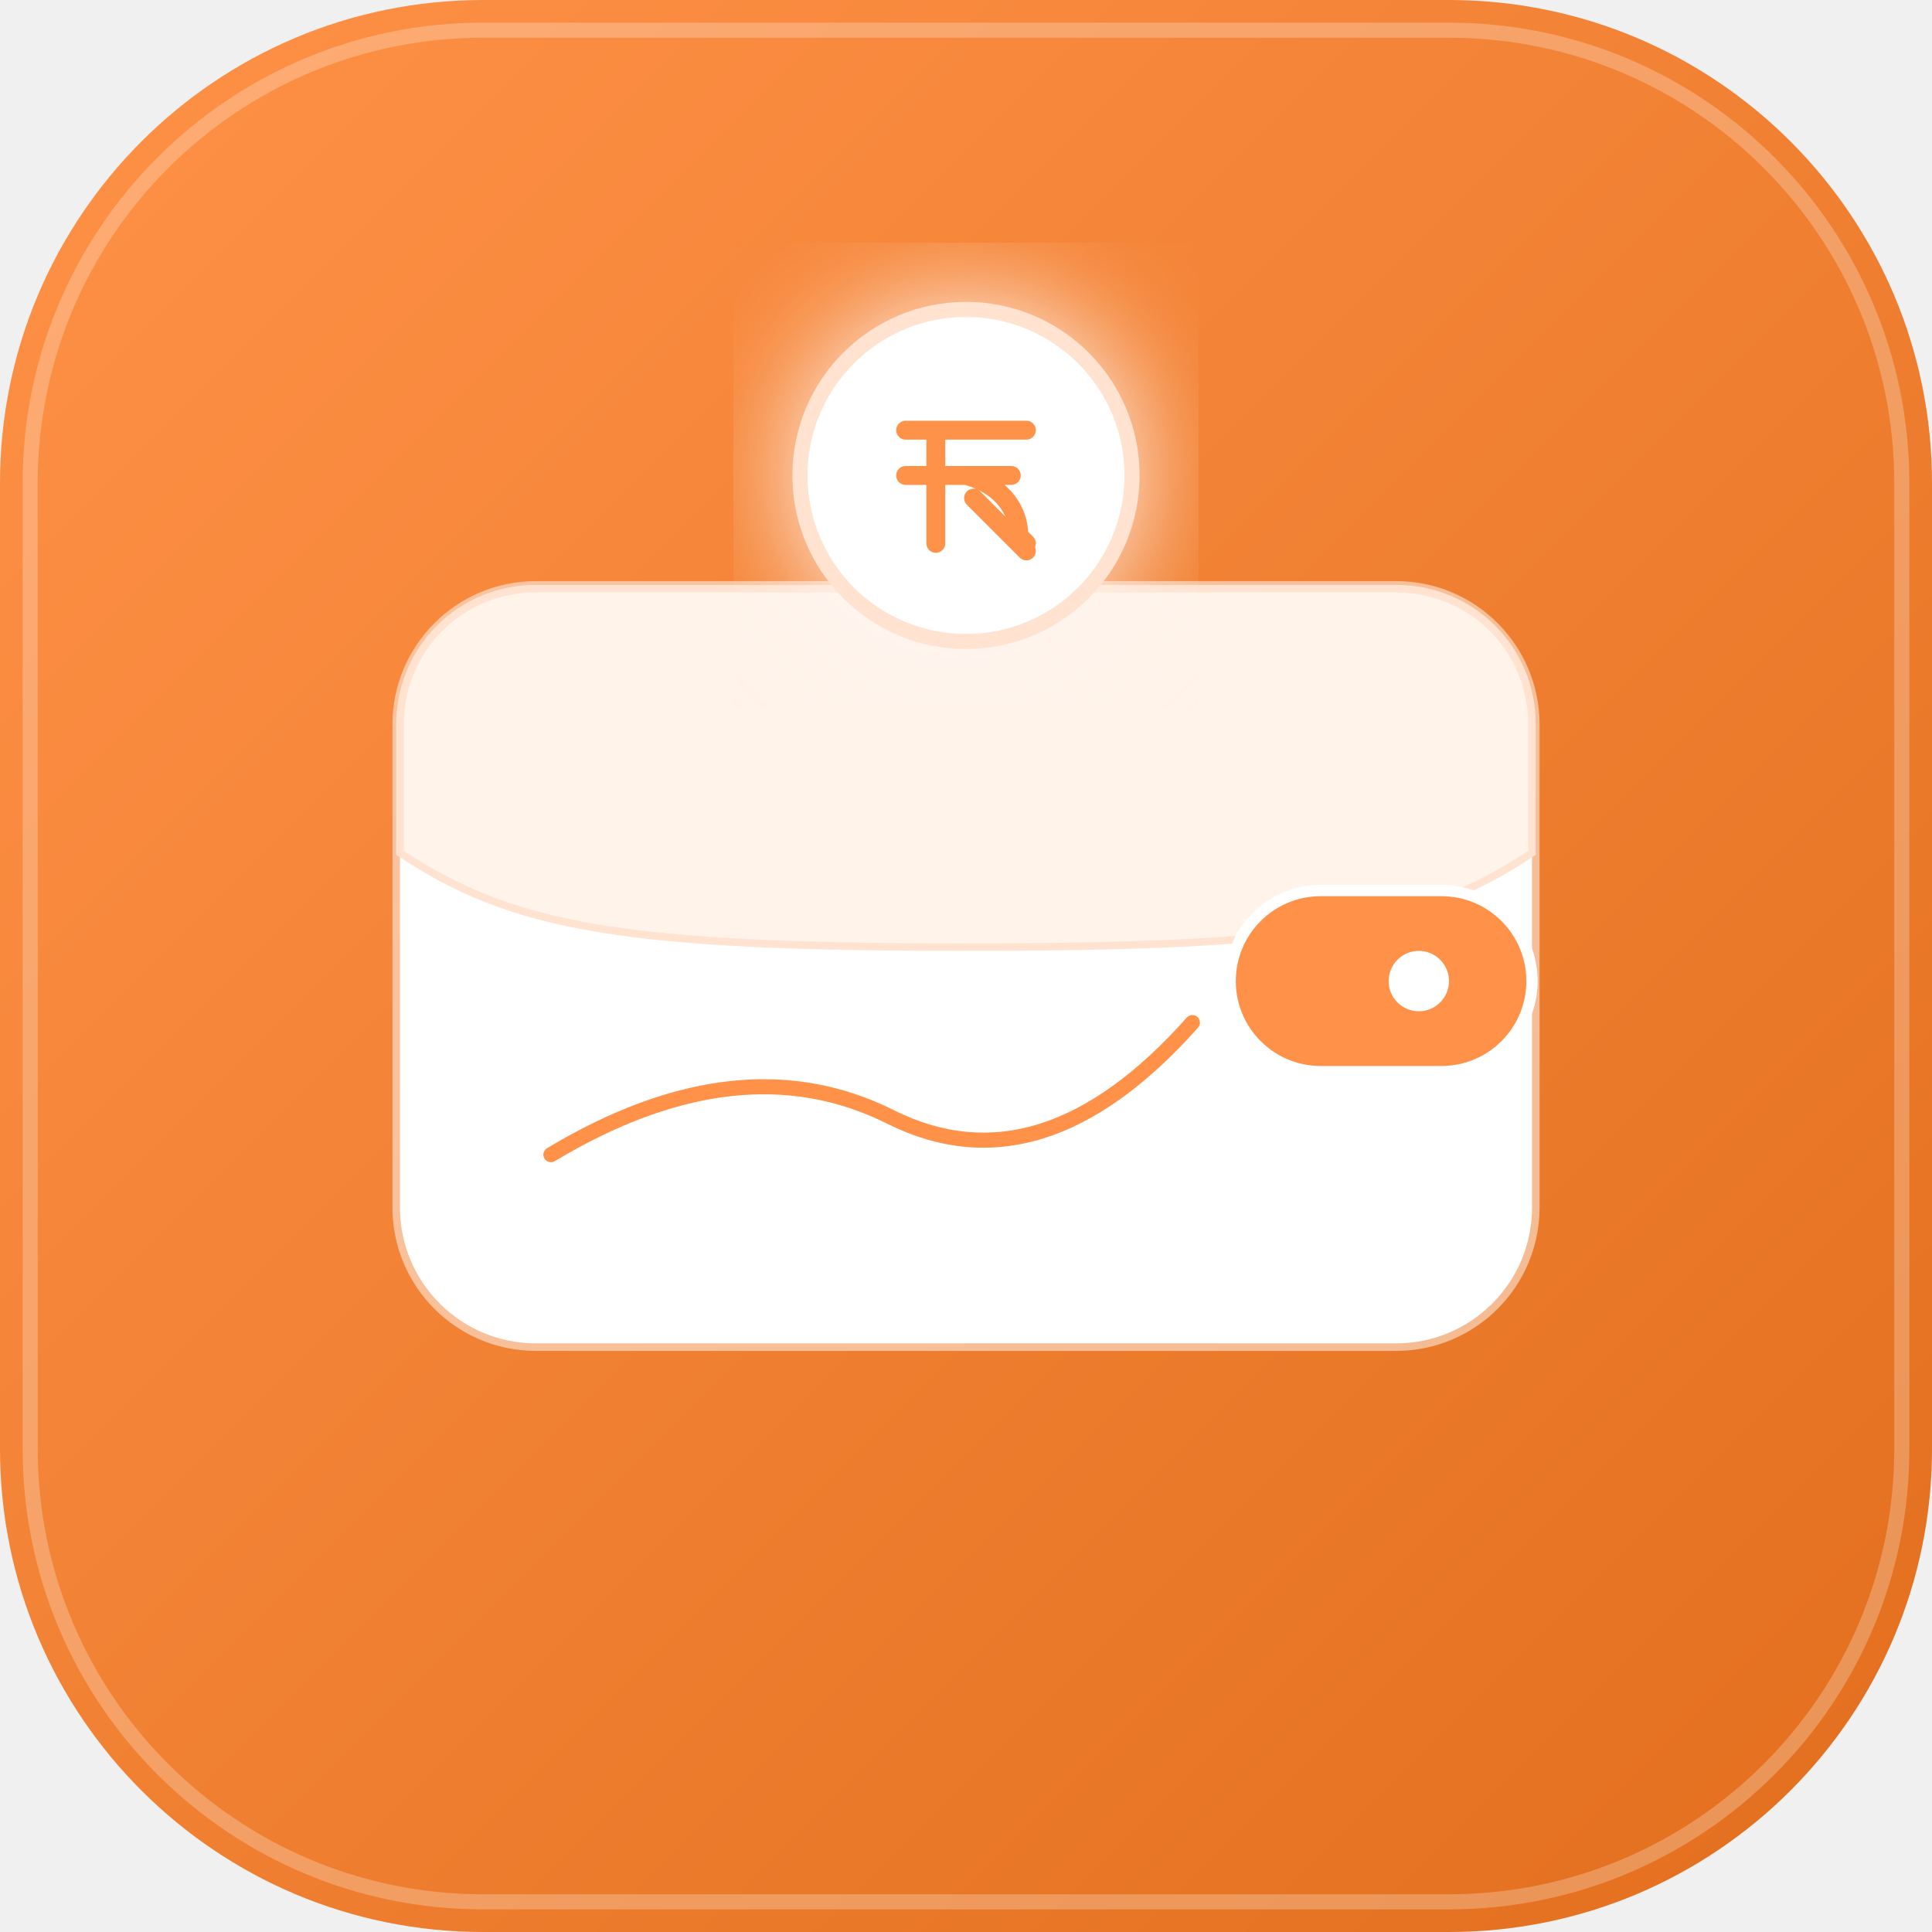
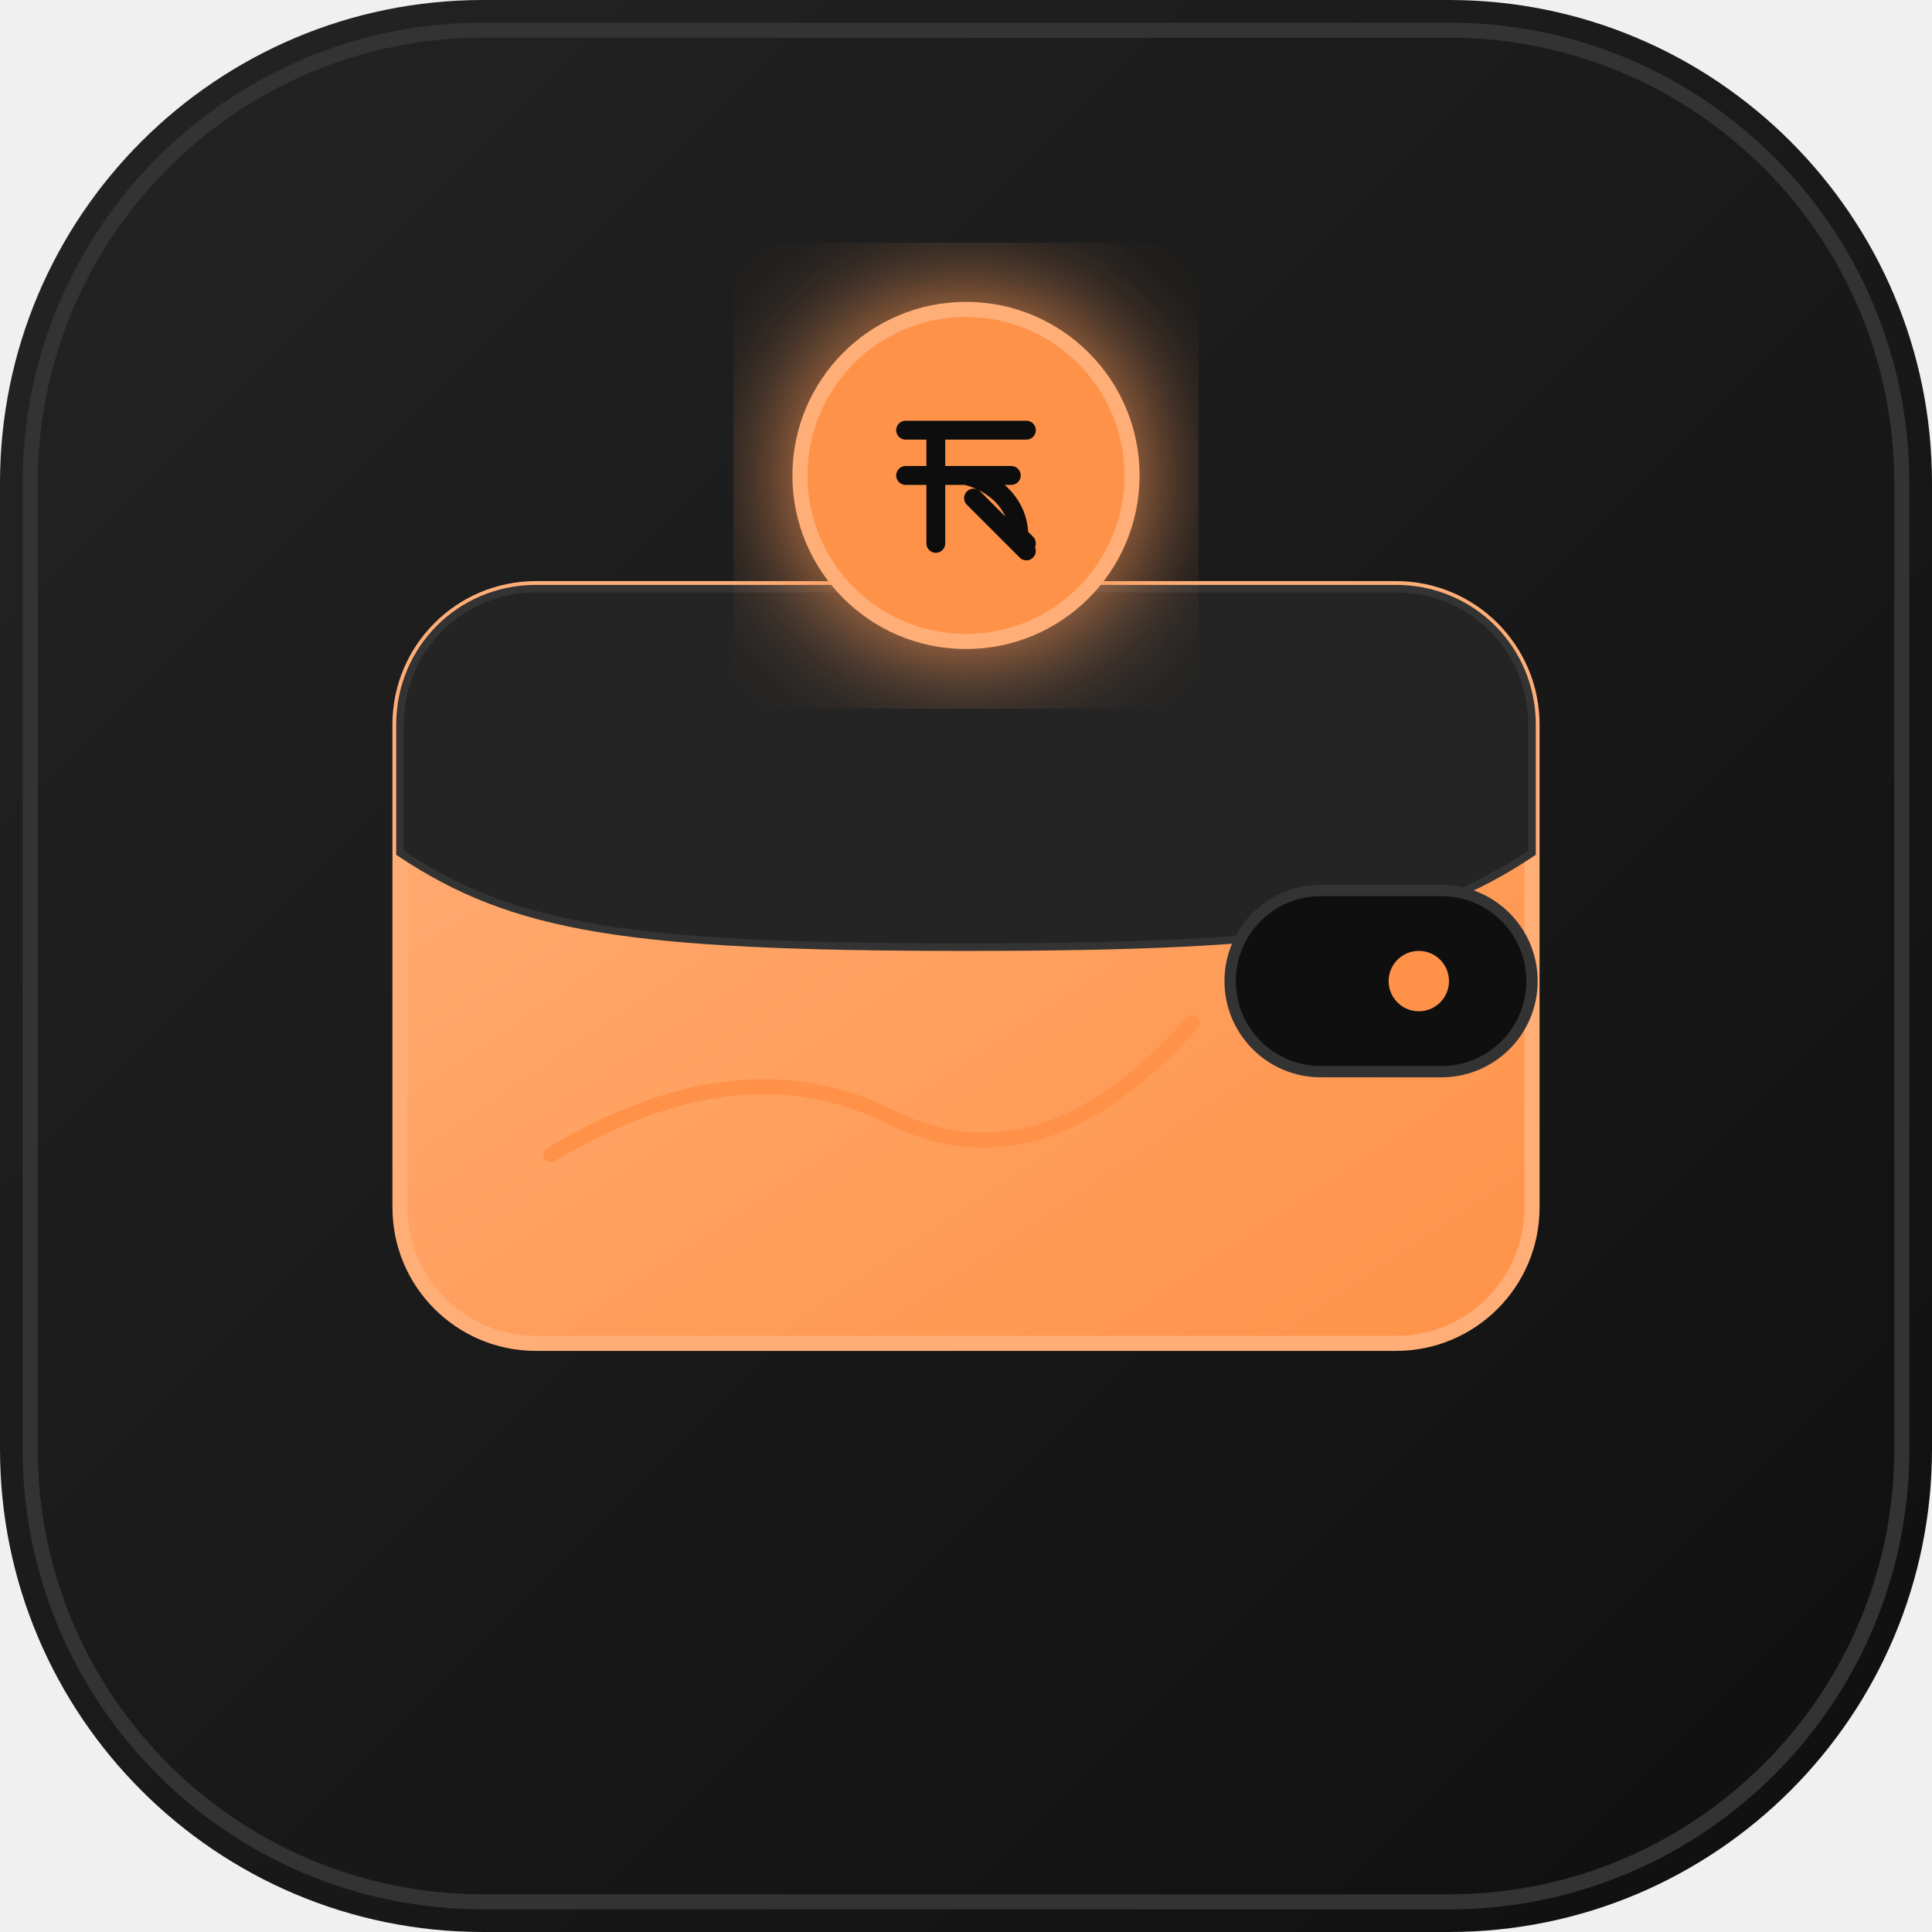
<svg xmlns="http://www.w3.org/2000/svg" viewBox="0 0 512 512" width="512" height="512">
  <defs>
    <linearGradient id="bgGrad" x1="0%" y1="0%" x2="100%" y2="100%">
-       <stop offset="0%" stop-color="#FF9248" />
-       <stop offset="100%" stop-color="#E26E1D" />
+       <stop offset="0%" stop-color="#242424" />
+       <stop offset="100%" stop-color="#0F0F0F" />
    </linearGradient>
-     <linearGradient id="whiteGrad" x1="0%" y1="0%" x2="100%" y2="100%">
-       <stop offset="0%" stop-color="#FFFFFF" />
-       <stop offset="100%" stop-color="#FFF3EA" />
+     <linearGradient id="walletGrad" x1="0%" y1="0%" x2="100%" y2="100%">
+       <stop offset="0%" stop-color="#FFAE77" />
+       <stop offset="100%" stop-color="#FF9248" />
    </linearGradient>
    <filter id="glow" x="-20%" y="-20%" width="140%" height="140%">
      <feGaussianBlur stdDeviation="16" result="blur" />
      <feComposite in="SourceGraphic" in2="blur" operator="over" />
    </filter>
  </defs>
  <rect width="512" height="512" rx="128" fill="url(#bgGrad)" />
-   <rect x="8" y="8" width="496" height="496" rx="120" fill="none" stroke="rgba(255,255,255,0.25)" stroke-width="4" />
+   <rect x="8" y="8" width="496" height="496" rx="120" fill="none" stroke="#333333" stroke-width="4" />
  <g transform="translate(106, 126)">
-     <rect x="0" y="30" width="300" height="200" rx="36" fill="#FFFFFF" stroke="rgba(255,255,255,0.5)" stroke-width="4" />
-     <path d="M 0 66 C 0 46, 16 30, 36 30 L 264 30 C 284 30, 300 46, 300 66 L 300 100 C 270 120, 240 125, 150 125 C 60 125, 30 120, 0 100 Z" fill="#FFF3EA" stroke="#FFE3D0" stroke-width="2" />
+     <rect x="0" y="30" width="300" height="200" rx="36" fill="url(#walletGrad)" stroke="#FFAE77" stroke-width="4" />
+     <path d="M 0 66 C 0 46, 16 30, 36 30 L 264 30 C 284 30, 300 46, 300 66 L 300 100 C 270 120, 240 125, 150 125 C 60 125, 30 120, 0 100 Z" fill="#242424" stroke="#333333" stroke-width="2" />
    <g transform="translate(150, 0)" filter="url(#glow)">
-       <circle cx="0" cy="0" r="44" fill="#FFFFFF" stroke="#FFE3D0" stroke-width="4" />
-       <path d="M -16 -12 L 16 -12 M -16 0 L 12 0 M -8 -12 L -8 18 M 0 0 C 8 2, 14 8, 14 16 L 16 18 M 2 6 L 16 20" stroke="#FF9248" stroke-width="5" stroke-linecap="round" stroke-linejoin="round" fill="none" />
+       <circle cx="0" cy="0" r="44" fill="#FF9248" stroke="#FFAE77" stroke-width="4" />
+       <path d="M -16 -12 L 16 -12 M -16 0 L 12 0 M -8 -12 L -8 18 M 0 0 C 8 2, 14 8, 14 16 L 16 18 M 2 6 L 16 20" stroke="#0F0F0F" stroke-width="5" stroke-linecap="round" stroke-linejoin="round" fill="none" />
    </g>
-     <rect x="220" y="110" width="80" height="48" rx="24" fill="#FF9248" stroke="#FFFFFF" stroke-width="3" />
-     <circle cx="270" cy="134" r="8" fill="#FFFFFF" />
+     <rect x="220" y="110" width="80" height="48" rx="24" fill="#0F0F0F" stroke="#333333" stroke-width="3" />
+     <circle cx="270" cy="134" r="8" fill="#FF9248" />
    <path d="M 40 180 Q 90 150 130 170 T 210 145" fill="none" stroke="#FF9248" stroke-width="4" stroke-linecap="round" />
  </g>
</svg>
